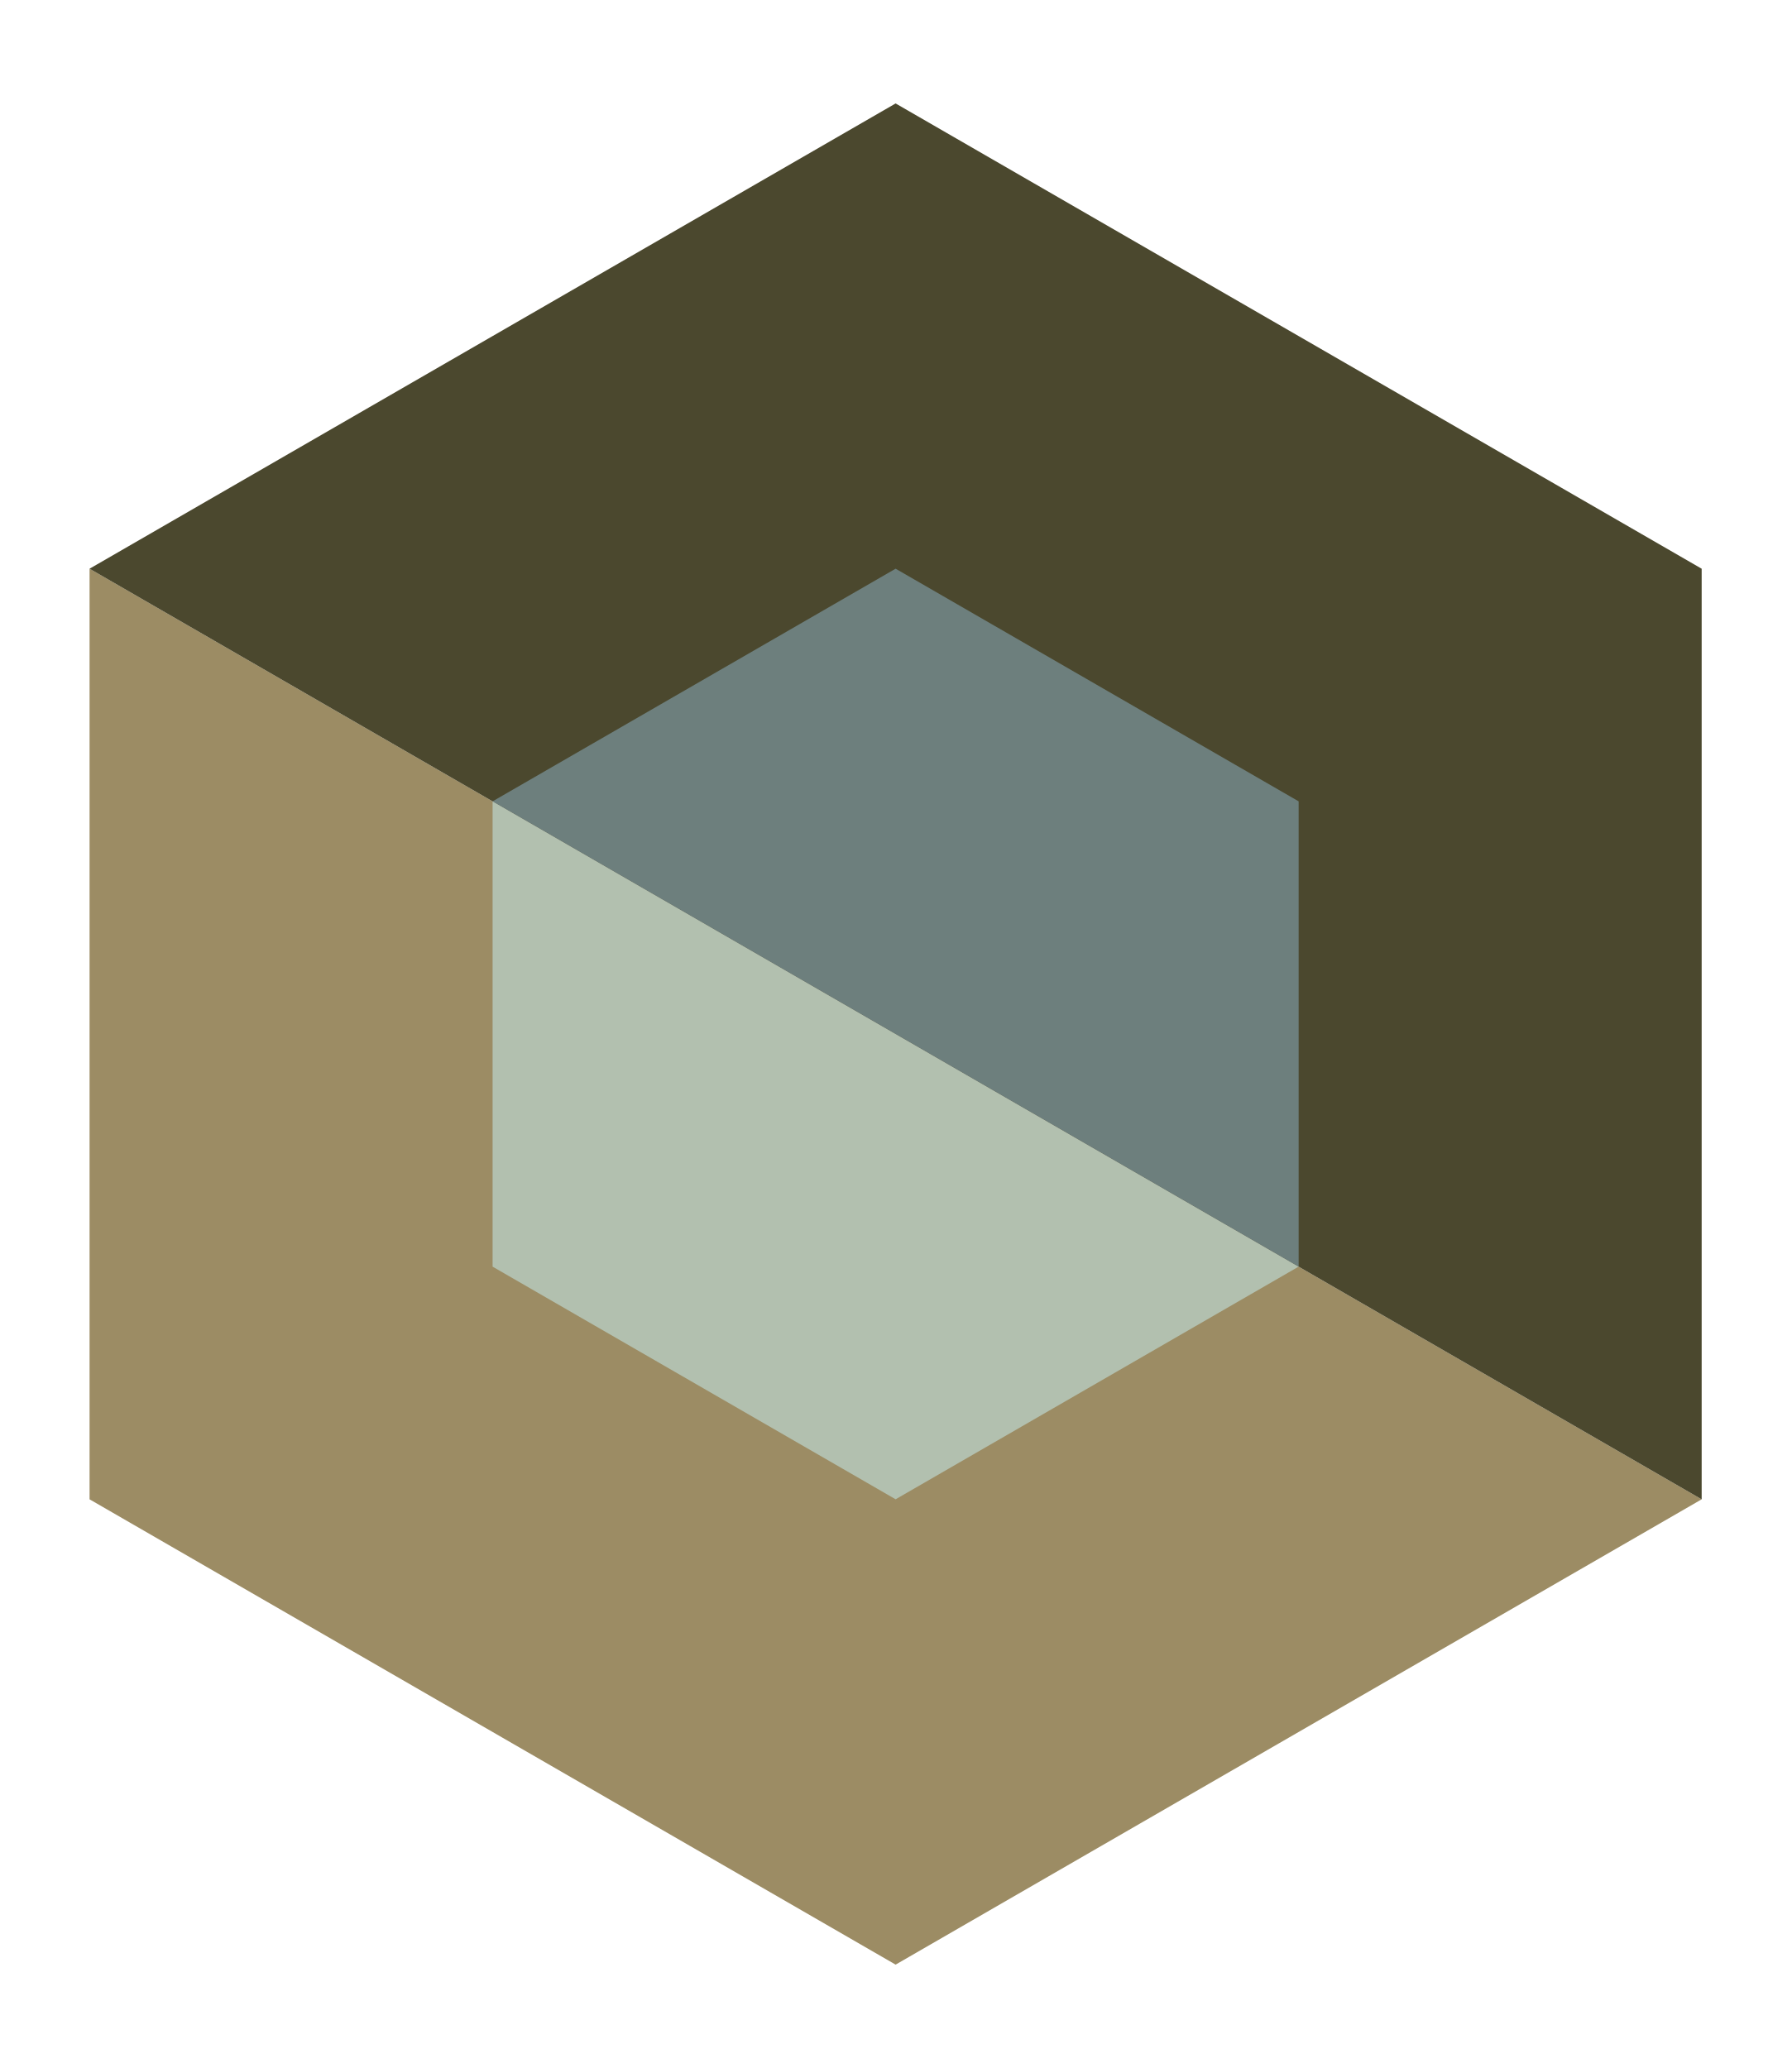
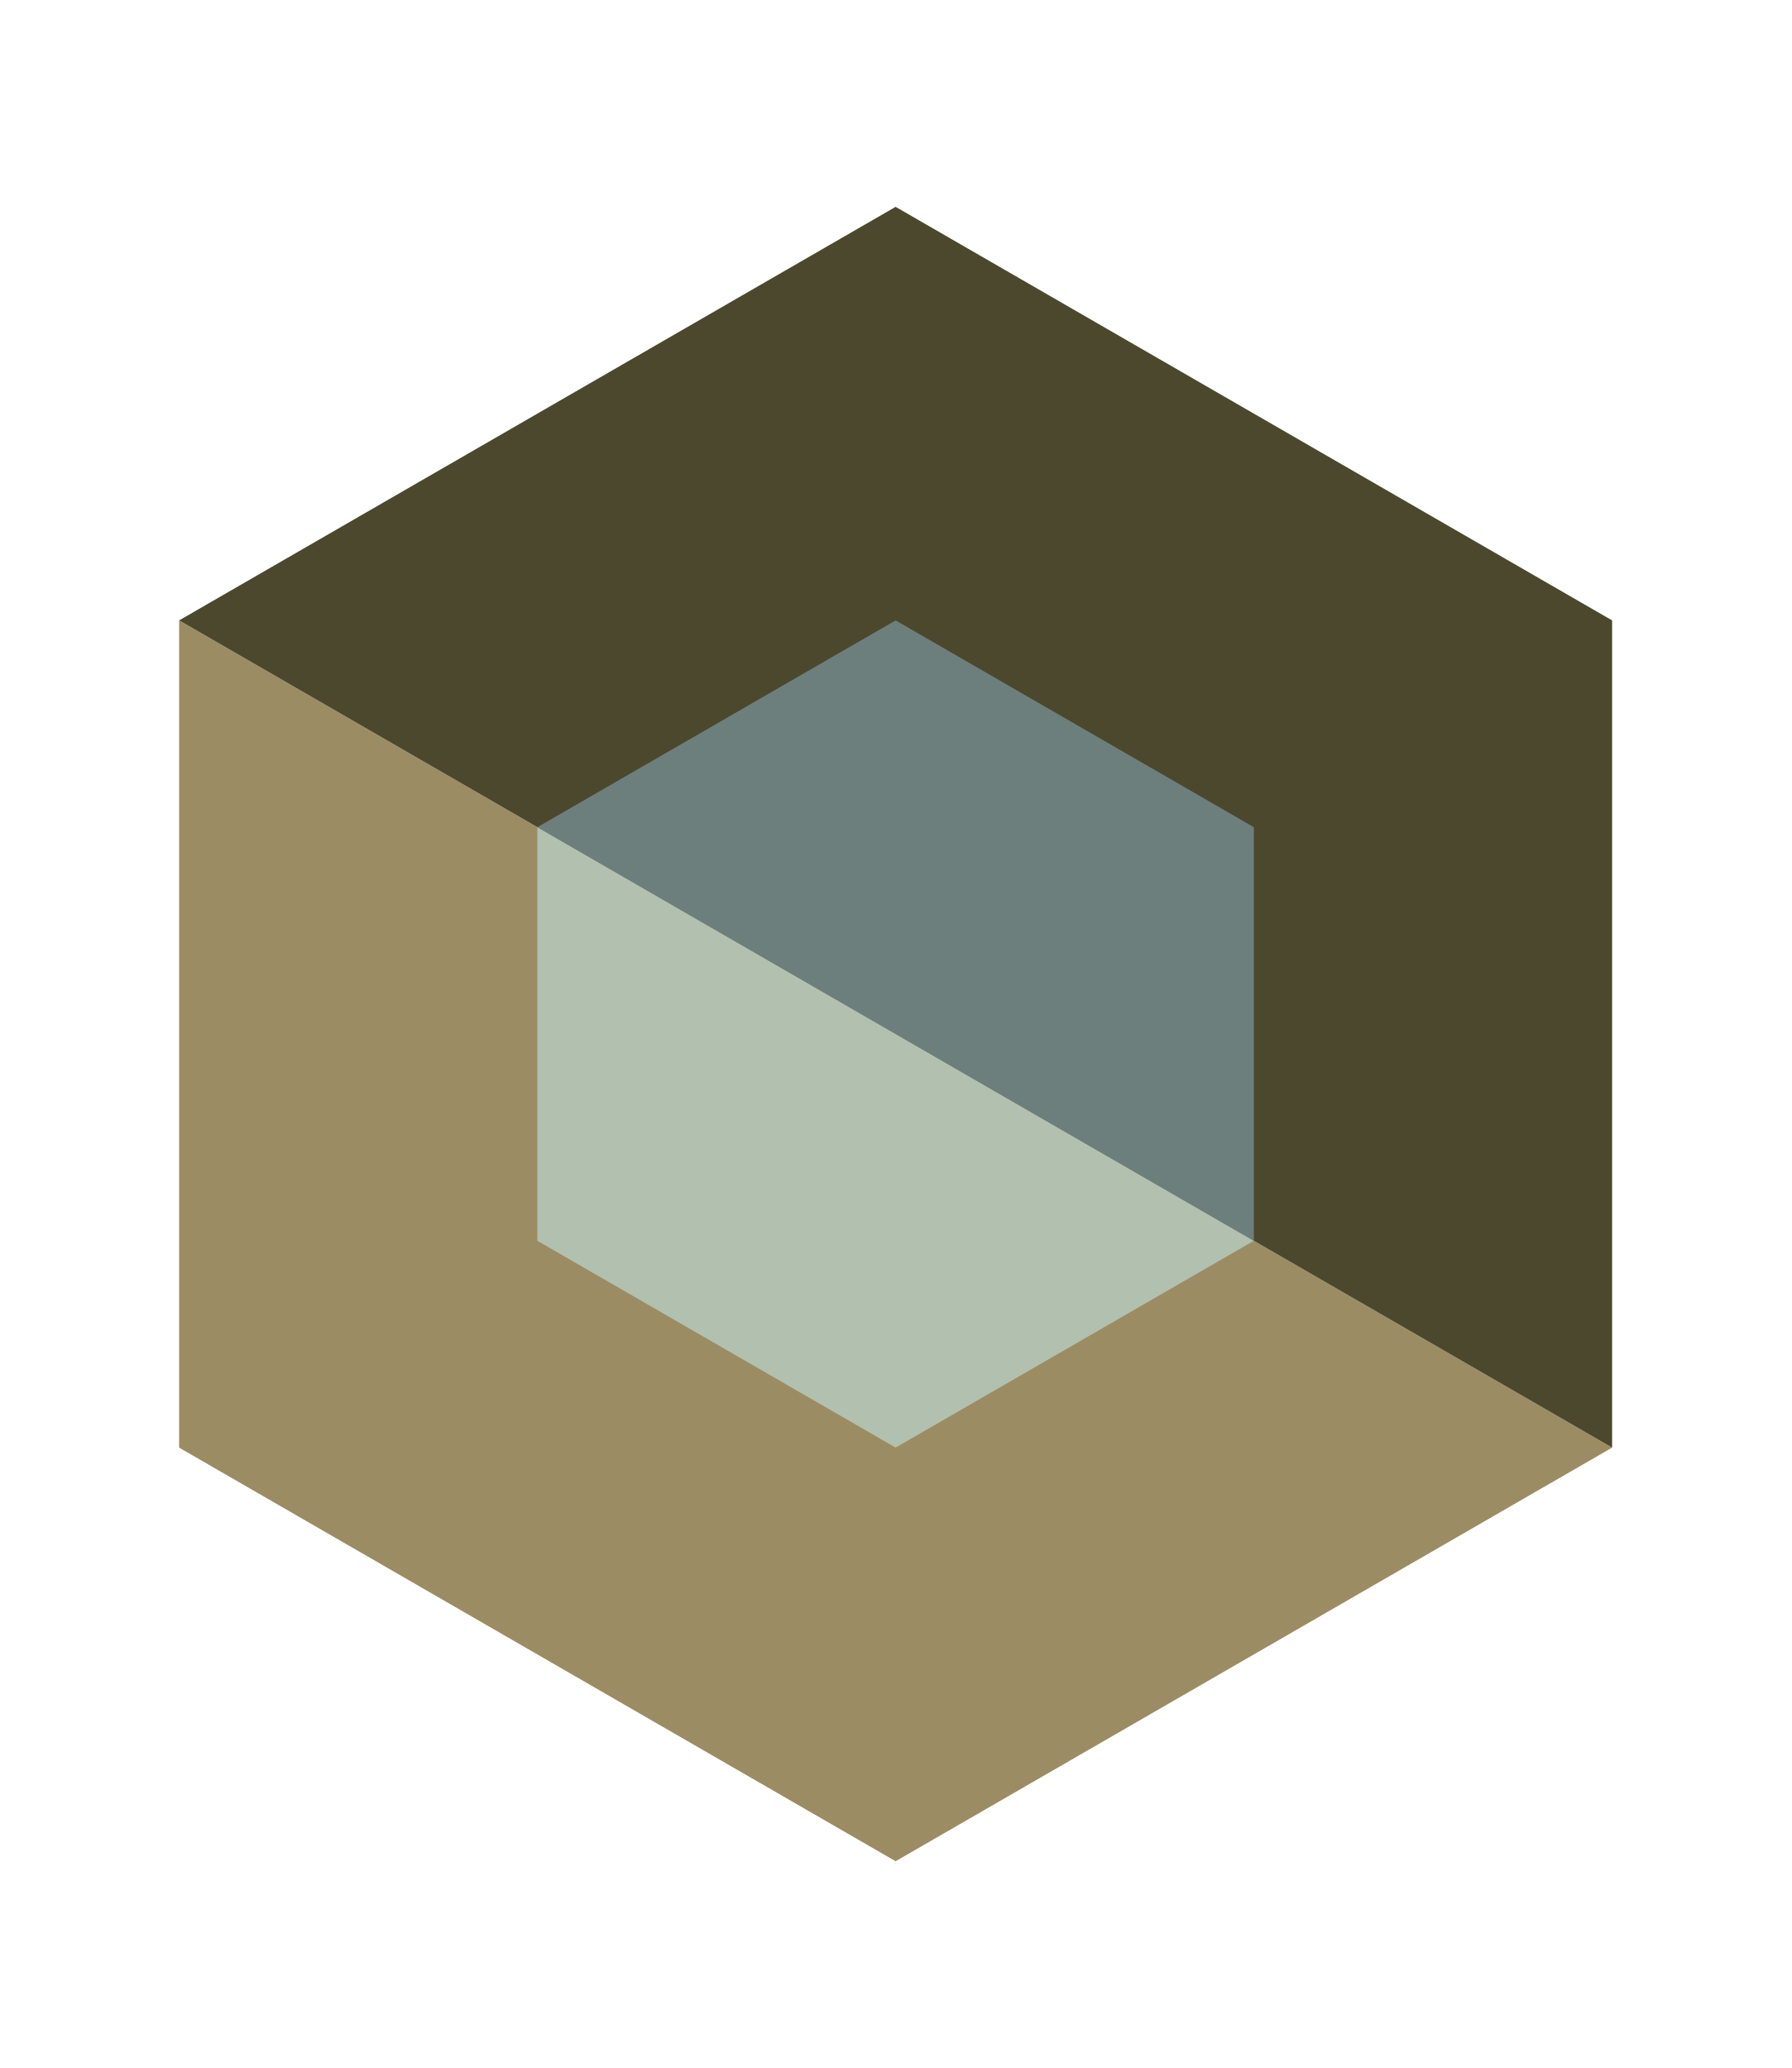
<svg xmlns="http://www.w3.org/2000/svg" width="100" height="115.47">
-   <path fill="#9c8c64" d="M95 83.717 5 31.754v51.963l45 25.981z" />
-   <path fill="#4b482e" d="M50 5.776 5 31.755l90 51.963V31.755z" />
-   <path fill="#b2c0af" d="M27.5 44.744v25.981L50 83.715l22.498-12.99z" />
-   <path fill="#6d7f7d" d="M27.5 44.744c15 8.66 29.999 17.323 45 25.981V44.744L50 31.754z" />
+   <path fill="#9c8c64" d="M90 80.83 10 34.641V80.83l40 23.095z" />
+   <path fill="#4b482e" d="M50 11.549 10 34.641 90 80.83V34.641z" />
+   <path fill="#b2c0af" d="M30 46.188v23.094l20 11.547 19.998-11.547z" />
+   <path fill="#6d7f7d" d="m30 46.188 40 23.094V46.188L50 34.641z" />
</svg>
